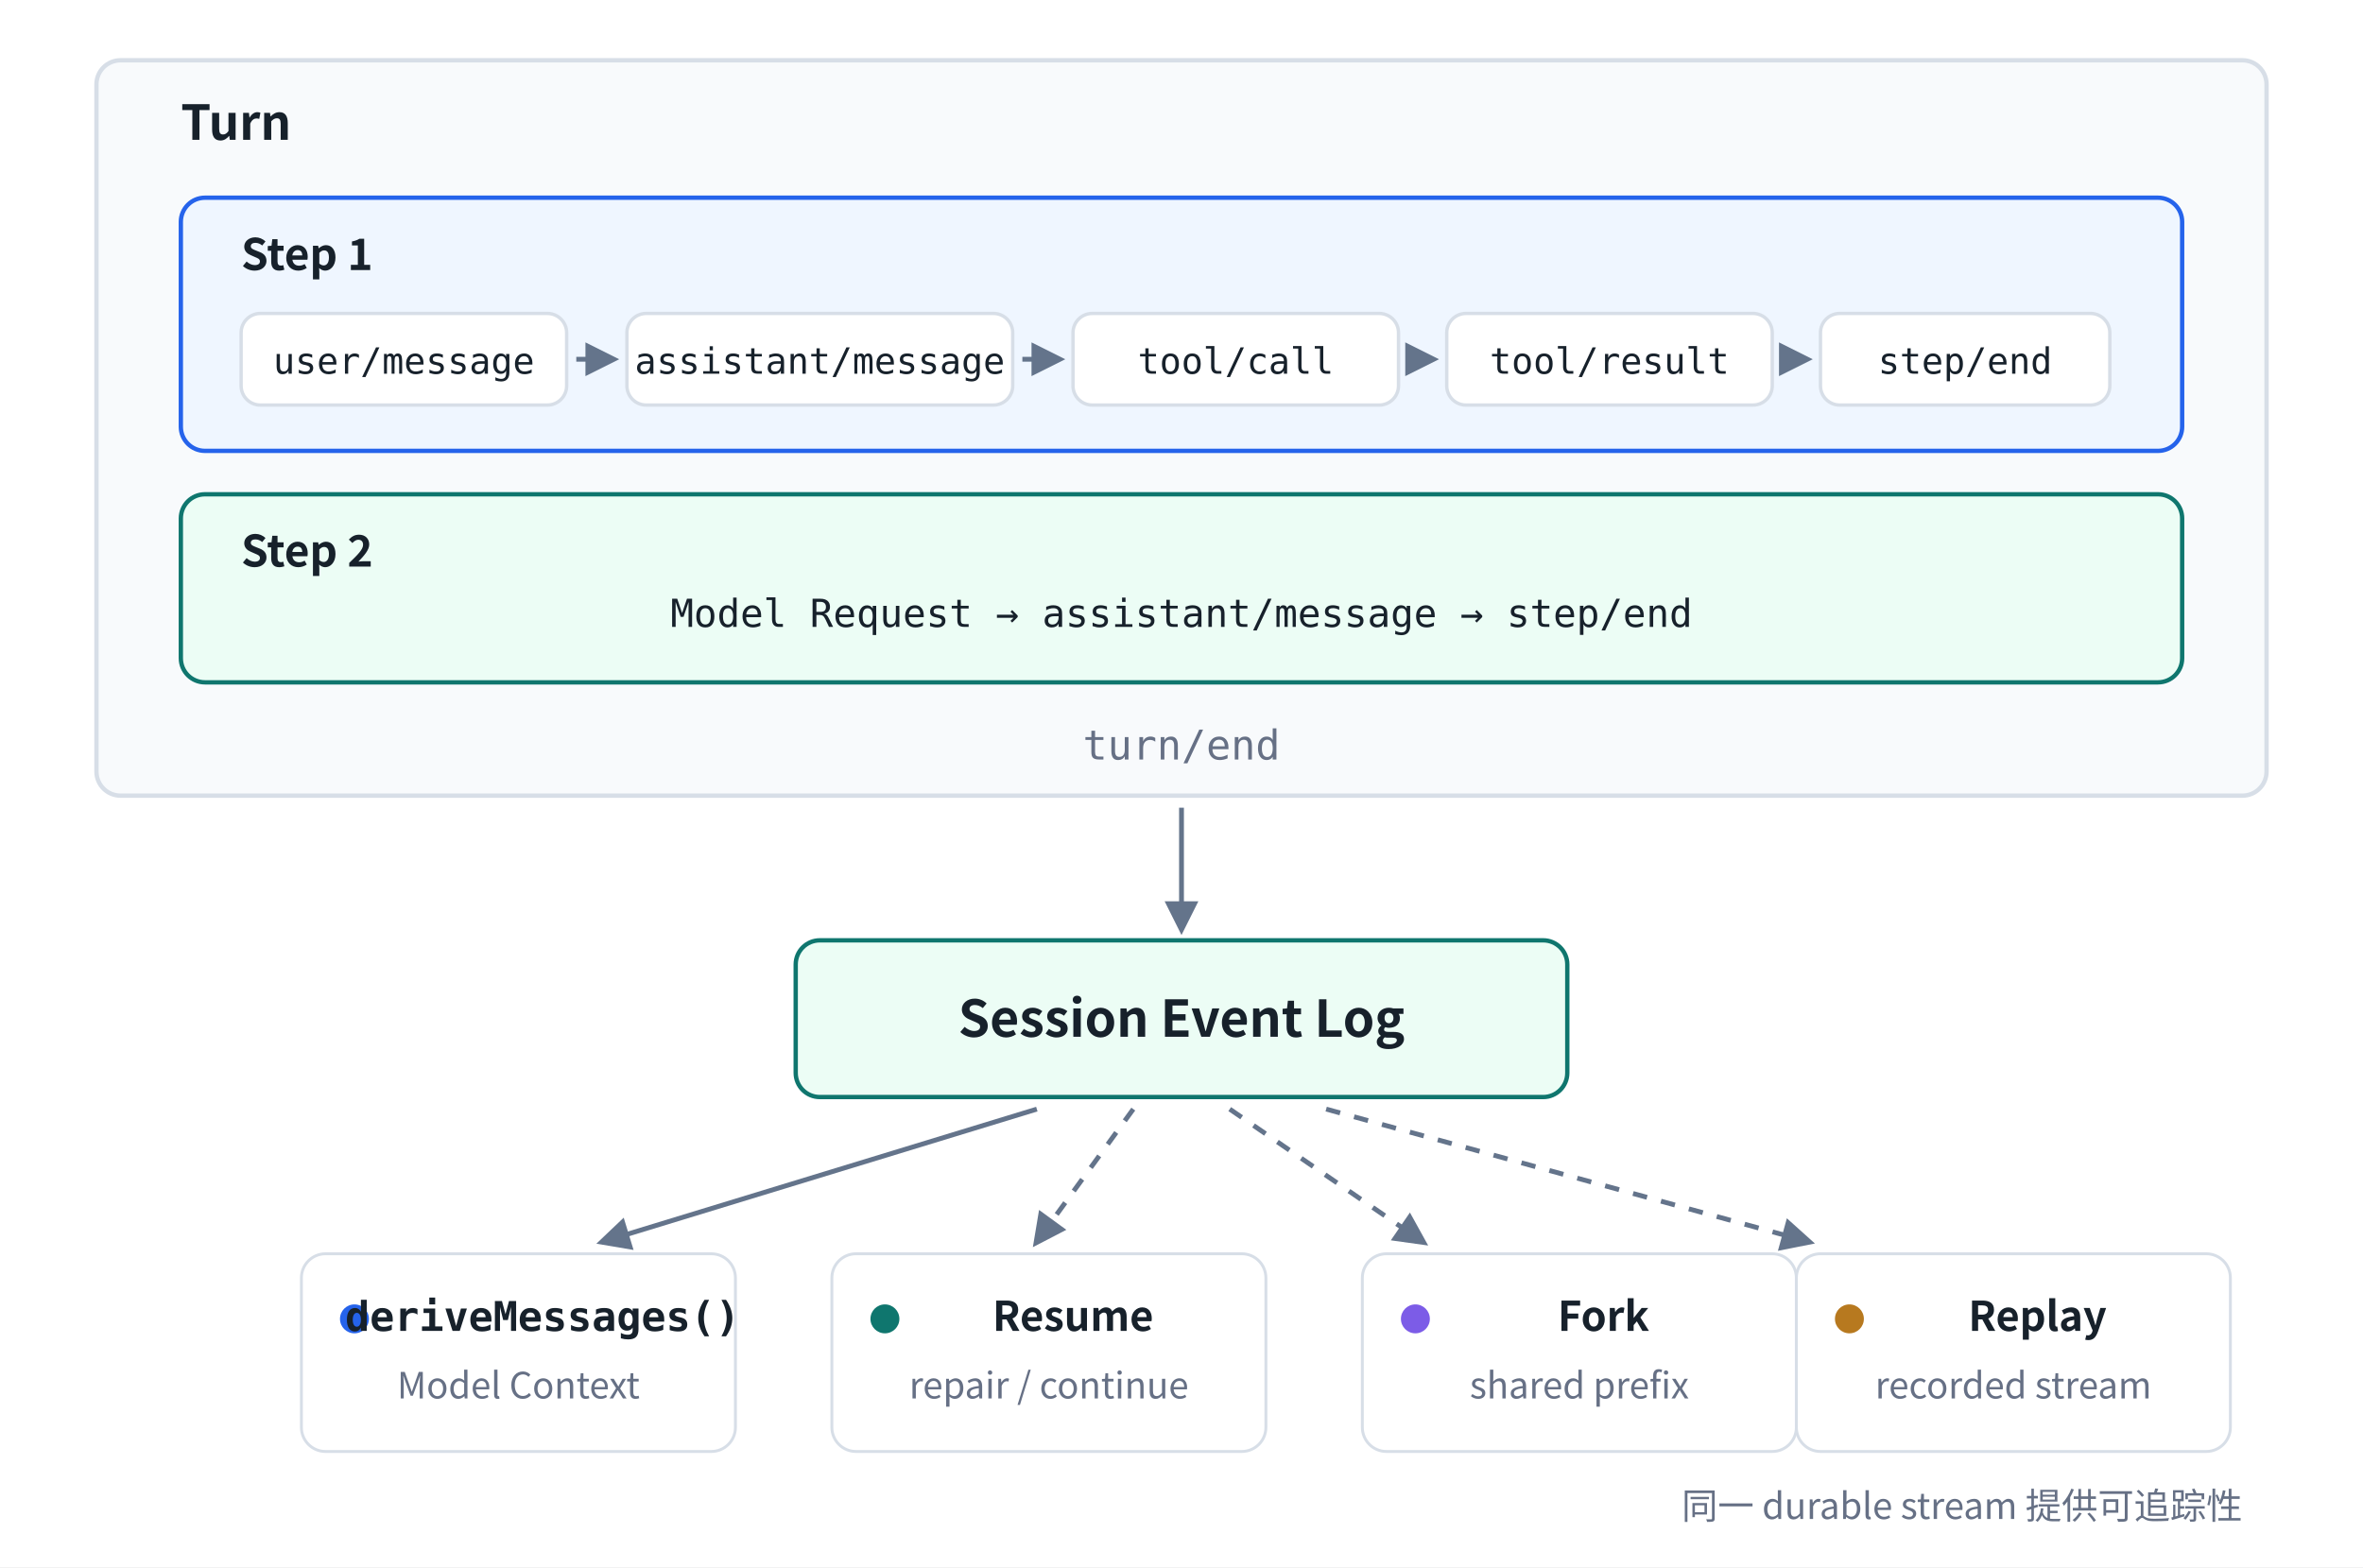
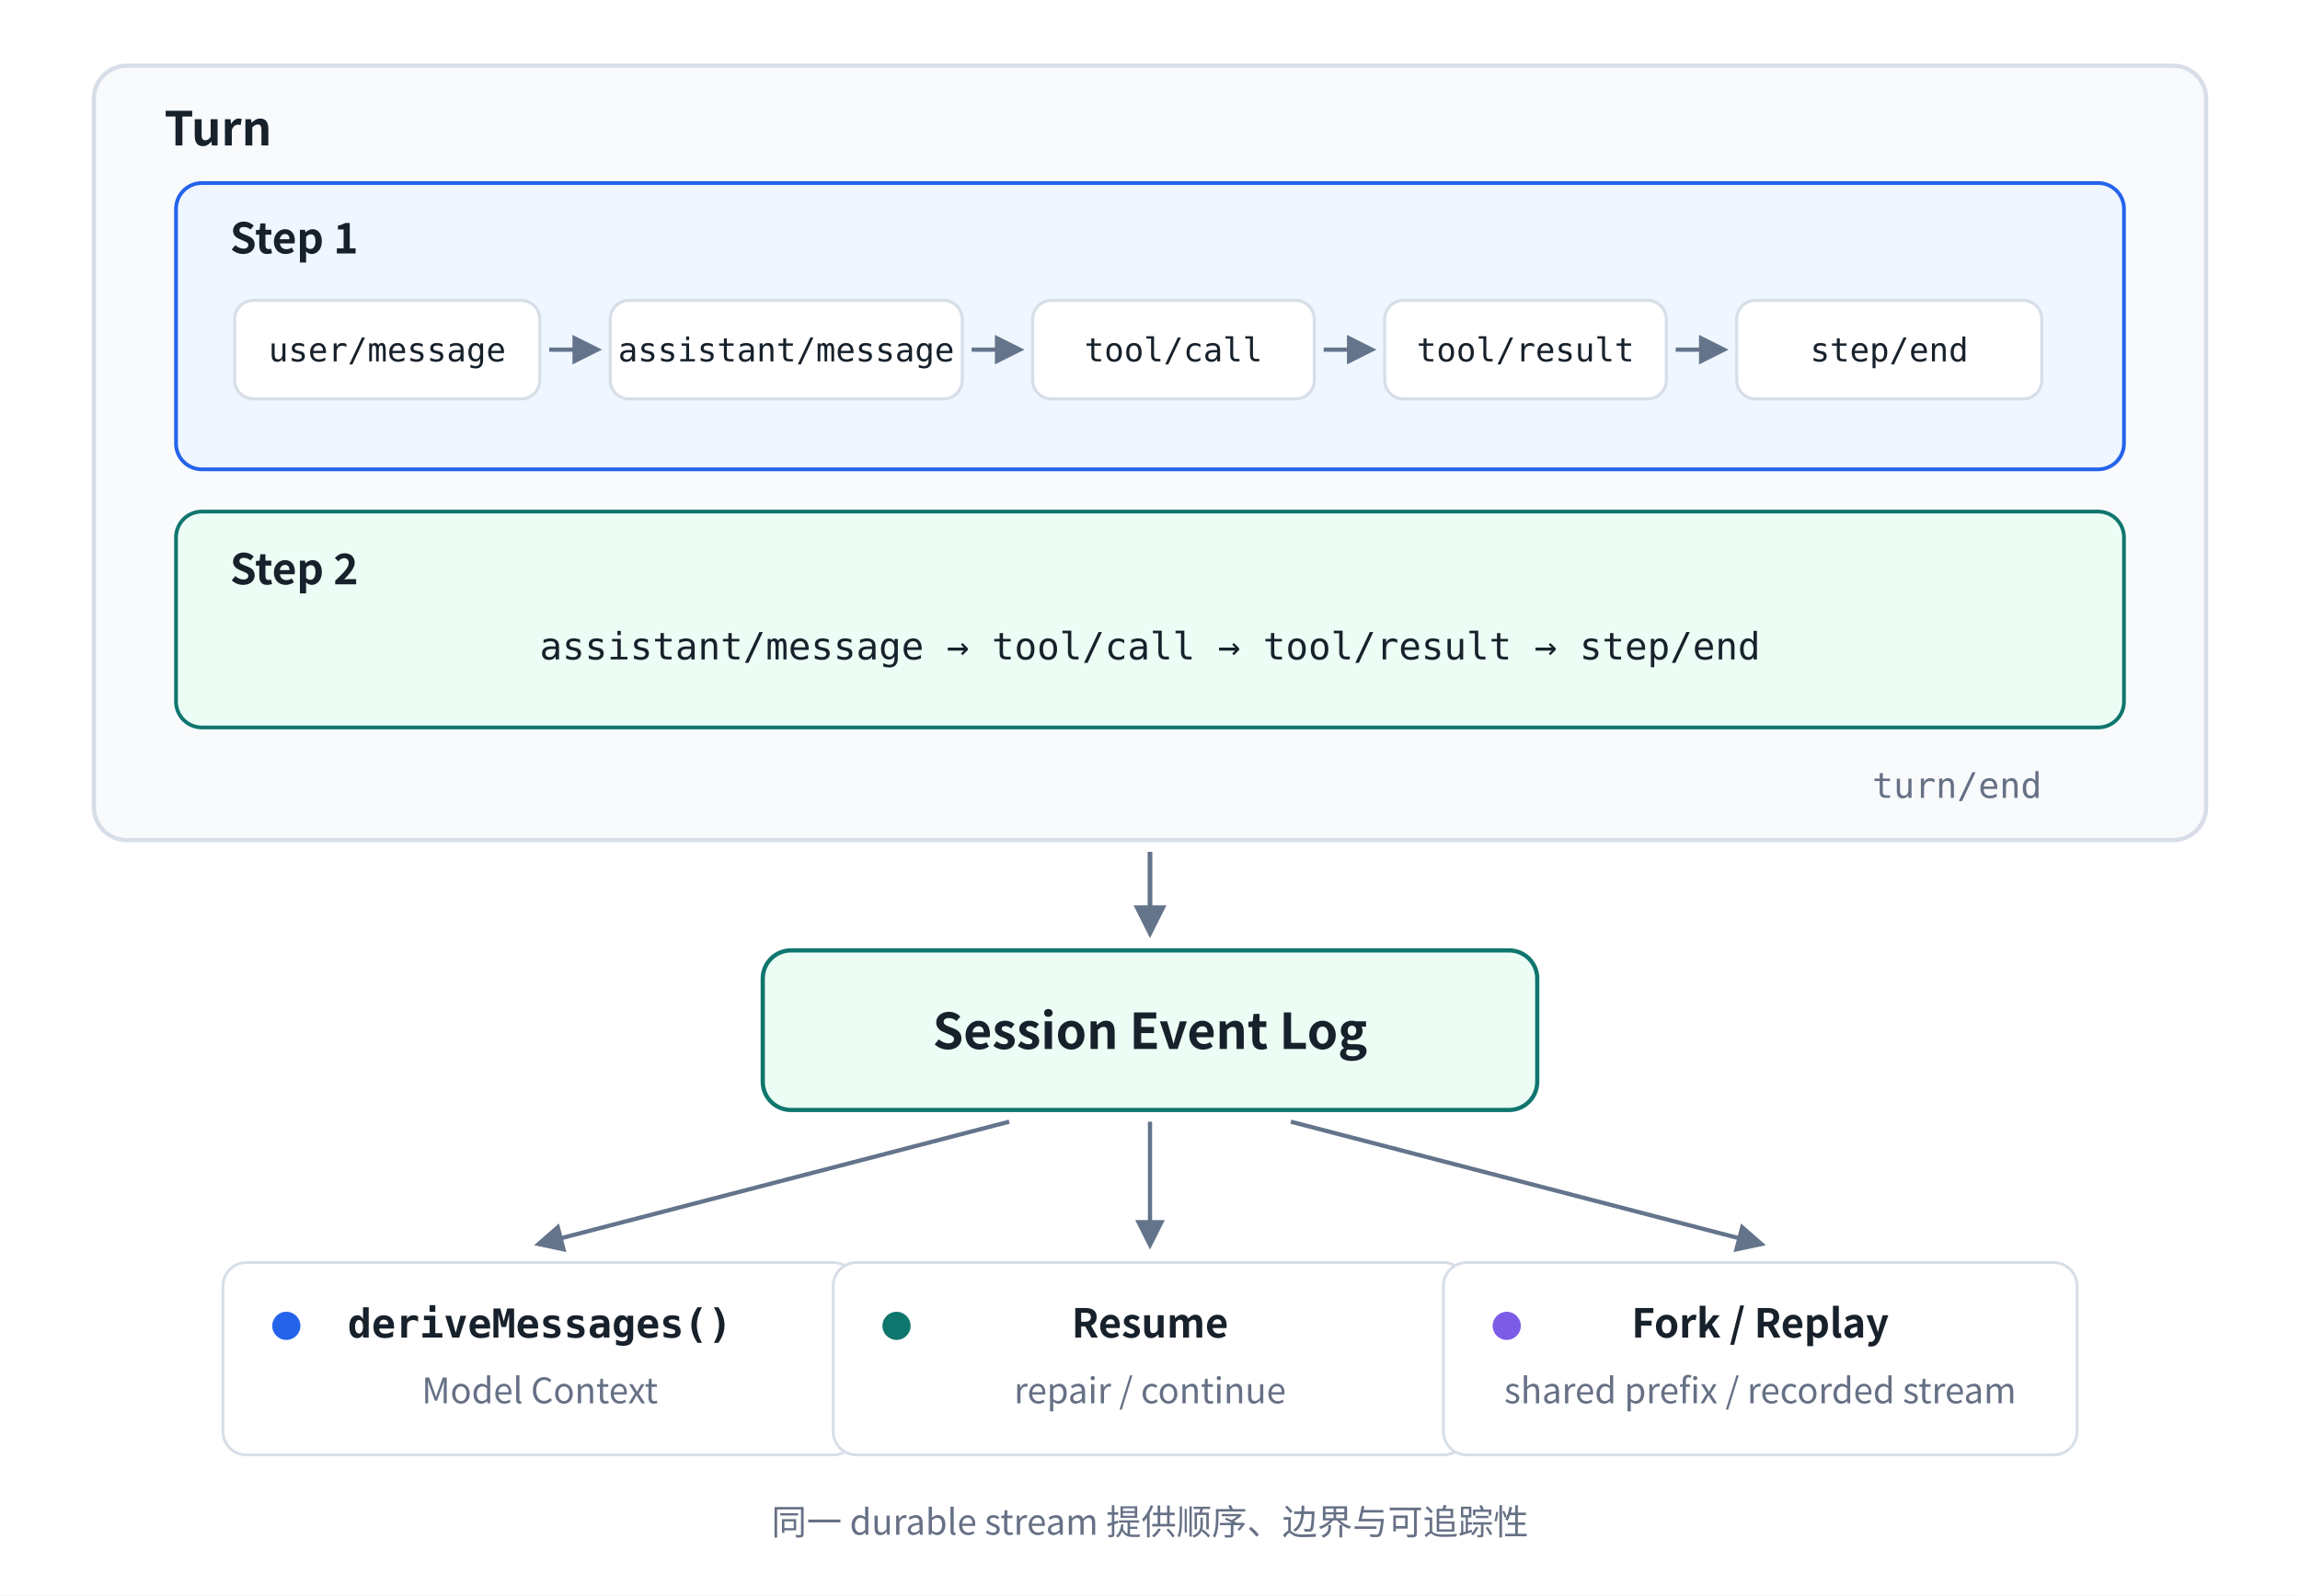
- <svg xmlns="http://www.w3.org/2000/svg" viewBox="0 0 980 650" role="img">
-   <rect width="980" height="650" fill="#FFFFFF" />
+ <svg xmlns="http://www.w3.org/2000/svg" viewBox="0 0 980 680" role="img" aria-labelledby="title desc">
  <defs>
-     <marker id="arrow" viewBox="0 0 10 10" refX="8" refY="5" markerWidth="7" markerHeight="7" orient="auto-start-reverse">
-       <path d="M 0 0 L 10 5 L 0 10 z" fill="#64748B" />
+     <marker id="arrow" viewBox="0 0 10 10" refX="8" refY="5" markerWidth="7" markerHeight="7" orient="auto">
+       <path d="M0 0L10 5L0 10Z" fill="#64748B" />
    </marker>
  </defs>
-   <rect x="40" y="25" width="900" height="305" rx="10" fill="#F8FAFC" stroke="#D7DEE7" stroke-width="1.8" />
-   <text x="75" y="58" fill="#17212B" font-size="20" font-weight="780" text-anchor="start" font-family="'Noto Sans CJK SC','PingFang SC','Microsoft YaHei','Segoe UI',system-ui,sans-serif">Turn</text>
-   <rect x="75" y="82" width="830" height="105" rx="10" fill="#EFF6FF" stroke="#2563EB" stroke-width="1.8" />
-   <text x="100" y="112" fill="#17212B" font-size="18" font-weight="750" text-anchor="start" font-family="'Noto Sans CJK SC','PingFang SC','Microsoft YaHei','Segoe UI',system-ui,sans-serif">Step 1</text>
-   <rect x="100" y="130" width="135" height="38" rx="8" fill="#FFFFFF" stroke="#D7DEE7" stroke-width="1.4" />
-   <text x="167.5" y="155" fill="#17212B" font-size="15" font-weight="400" text-anchor="middle" font-family="ui-monospace,SFMono-Regular,Consolas,monospace">user/message</text>
-   <path d="M239,149 L254,149" fill="none" stroke="#64748B" stroke-width="2" marker-end="url(#arrow)" />
-   <rect x="260" y="130" width="160" height="38" rx="8" fill="#FFFFFF" stroke="#D7DEE7" stroke-width="1.4" />
-   <text x="340.0" y="155" fill="#17212B" font-size="15" font-weight="400" text-anchor="middle" font-family="ui-monospace,SFMono-Regular,Consolas,monospace">assistant/message</text>
-   <path d="M424,149 L439,149" fill="none" stroke="#64748B" stroke-width="2" marker-end="url(#arrow)" />
-   <rect x="445" y="130" width="135" height="38" rx="8" fill="#FFFFFF" stroke="#D7DEE7" stroke-width="1.4" />
-   <text x="512.5" y="155" fill="#17212B" font-size="15" font-weight="400" text-anchor="middle" font-family="ui-monospace,SFMono-Regular,Consolas,monospace">tool/call</text>
-   <path d="M584,149 L594,149" fill="none" stroke="#64748B" stroke-width="2" marker-end="url(#arrow)" />
-   <rect x="600" y="130" width="135" height="38" rx="8" fill="#FFFFFF" stroke="#D7DEE7" stroke-width="1.4" />
-   <text x="667.5" y="155" fill="#17212B" font-size="15" font-weight="400" text-anchor="middle" font-family="ui-monospace,SFMono-Regular,Consolas,monospace">tool/result</text>
-   <path d="M739,149 L749,149" fill="none" stroke="#64748B" stroke-width="2" marker-end="url(#arrow)" />
-   <rect x="755" y="130" width="120" height="38" rx="8" fill="#FFFFFF" stroke="#D7DEE7" stroke-width="1.4" />
-   <text x="815.0" y="155" fill="#17212B" font-size="15" font-weight="400" text-anchor="middle" font-family="ui-monospace,SFMono-Regular,Consolas,monospace">step/end</text>
-   <rect x="75" y="205" width="830" height="78" rx="10" fill="#ECFDF5" stroke="#0F766E" stroke-width="1.8" />
-   <text x="100" y="235" fill="#17212B" font-size="18" font-weight="750" text-anchor="start" font-family="'Noto Sans CJK SC','PingFang SC','Microsoft YaHei','Segoe UI',system-ui,sans-serif">Step 2</text>
-   <text x="490" y="260" fill="#17212B" font-size="16" font-weight="400" text-anchor="middle" font-family="ui-monospace,SFMono-Regular,Consolas,monospace">Model Request → assistant/message → step/end</text>
-   <text x="490" y="315" fill="#667085" font-size="17" font-weight="400" text-anchor="middle" font-family="ui-monospace,SFMono-Regular,Consolas,monospace">turn/end</text>
-   <path d="M490,335 L490,385" fill="none" stroke="#64748B" stroke-width="2" marker-end="url(#arrow)" />
-   <rect x="330" y="390" width="320" height="65" rx="10" fill="#ECFDF5" stroke="#0F766E" stroke-width="1.8" />
-   <text x="490" y="430" fill="#17212B" font-size="21" font-weight="780" text-anchor="middle" font-family="'Noto Sans CJK SC','PingFang SC','Microsoft YaHei','Segoe UI',system-ui,sans-serif">Session Event Log</text>
-   <path d="M430,460 L250,515" fill="none" stroke="#64748B" stroke-width="2" marker-end="url(#arrow)" />
-   <path d="M470,460 L430,515" fill="none" stroke="#64748B" stroke-width="2" marker-end="url(#arrow)" stroke-dasharray="6 6" />
-   <path d="M510,460 L590,515" fill="none" stroke="#64748B" stroke-width="2" marker-end="url(#arrow)" stroke-dasharray="6 6" />
-   <path d="M550,460 L750,515" fill="none" stroke="#64748B" stroke-width="2" marker-end="url(#arrow)" stroke-dasharray="6 6" />
-   <rect x="125" y="520" width="180" height="82" rx="10" fill="#FFFFFF" stroke="#D7DEE7" stroke-width="1.2" />
-   <circle cx="147" cy="547" r="6" fill="#2563EB" />
-   <text x="225" y="552" fill="#17212B" font-size="17" font-weight="750" text-anchor="middle" font-family="ui-monospace,SFMono-Regular,Consolas,monospace">deriveMessages()</text>
-   <text x="215" y="580" fill="#667085" font-size="15" font-weight="400" text-anchor="middle" font-family="'Noto Sans CJK SC','PingFang SC','Microsoft YaHei','Segoe UI',system-ui,sans-serif">Model Context</text>
-   <rect x="345" y="520" width="180" height="82" rx="10" fill="#FFFFFF" stroke="#D7DEE7" stroke-width="1.2" />
-   <circle cx="367" cy="547" r="6" fill="#0F766E" />
-   <text x="445" y="552" fill="#17212B" font-size="17" font-weight="750" text-anchor="middle" font-family="'Noto Sans CJK SC','PingFang SC','Microsoft YaHei','Segoe UI',system-ui,sans-serif">Resume</text>
-   <text x="435" y="580" fill="#667085" font-size="15" font-weight="400" text-anchor="middle" font-family="'Noto Sans CJK SC','PingFang SC','Microsoft YaHei','Segoe UI',system-ui,sans-serif">repair / continue</text>
-   <rect x="565" y="520" width="180" height="82" rx="10" fill="#FFFFFF" stroke="#D7DEE7" stroke-width="1.2" />
-   <circle cx="587" cy="547" r="6" fill="#7C5CE7" />
-   <text x="665" y="552" fill="#17212B" font-size="17" font-weight="750" text-anchor="middle" font-family="'Noto Sans CJK SC','PingFang SC','Microsoft YaHei','Segoe UI',system-ui,sans-serif">Fork</text>
-   <text x="655" y="580" fill="#667085" font-size="15" font-weight="400" text-anchor="middle" font-family="'Noto Sans CJK SC','PingFang SC','Microsoft YaHei','Segoe UI',system-ui,sans-serif">shared prefix</text>
-   <rect x="745" y="520" width="180" height="82" rx="10" fill="#FFFFFF" stroke="#D7DEE7" stroke-width="1.2" />
-   <circle cx="767" cy="547" r="6" fill="#B7791F" />
-   <text x="845" y="552" fill="#17212B" font-size="17" font-weight="750" text-anchor="middle" font-family="'Noto Sans CJK SC','PingFang SC','Microsoft YaHei','Segoe UI',system-ui,sans-serif">Replay</text>
-   <text x="835" y="580" fill="#667085" font-size="15" font-weight="400" text-anchor="middle" font-family="'Noto Sans CJK SC','PingFang SC','Microsoft YaHei','Segoe UI',system-ui,sans-serif">recorded stream</text>
-   <text x="930" y="630" fill="#667085" font-size="15" font-weight="400" text-anchor="end" font-family="'Noto Sans CJK SC','PingFang SC','Microsoft YaHei','Segoe UI',system-ui,sans-serif">同一 durable stream 提供可追踪性</text>
+   <rect width="980" height="680" fill="#FFFFFF" />
+   <g font-family="'Noto Sans CJK SC','PingFang SC','Microsoft YaHei','Segoe UI',system-ui,sans-serif" fill="#17212B">
+     <rect x="40" y="28" width="900" height="330" rx="14" fill="#F8FAFC" stroke="#D7DEE7" stroke-width="1.8" />
+     <text x="70" y="62" font-size="20" font-weight="780">Turn</text>
+     <rect x="75" y="78" width="830" height="122" rx="11" fill="#EFF6FF" stroke="#2563EB" stroke-width="1.6" />
+     <text x="98" y="108" font-size="18" font-weight="750">Step 1</text>
+     <g fill="#FFFFFF" stroke="#D7DEE7" stroke-width="1.3">
+       <rect x="100" y="128" width="130" height="42" rx="8" />
+       <rect x="260" y="128" width="150" height="42" rx="8" />
+       <rect x="440" y="128" width="120" height="42" rx="8" />
+       <rect x="590" y="128" width="120" height="42" rx="8" />
+       <rect x="740" y="128" width="130" height="42" rx="8" />
+     </g>
+     <g font-family="ui-monospace,SFMono-Regular,Consolas,monospace" font-size="14" text-anchor="middle">
+       <text x="165" y="154">user/message</text>
+       <text x="335" y="154">assistant/message</text>
+       <text x="500" y="154">tool/call</text>
+       <text x="650" y="154">tool/result</text>
+       <text x="805" y="154">step/end</text>
+     </g>
+     <g fill="none" stroke="#64748B" stroke-width="1.8" marker-end="url(#arrow)">
+       <path d="M234 149H254" />
+       <path d="M414 149H434" />
+       <path d="M564 149H584" />
+       <path d="M714 149H734" />
+     </g>
+     <rect x="75" y="218" width="830" height="92" rx="11" fill="#ECFDF5" stroke="#0F766E" stroke-width="1.6" />
+     <text x="98" y="249" font-size="18" font-weight="750">Step 2</text>
+     <text x="490" y="281" text-anchor="middle" font-size="16" font-family="ui-monospace,SFMono-Regular,Consolas,monospace">assistant/message → tool/call → tool/result → step/end</text>
+     <text x="870" y="340" text-anchor="end" font-size="15" fill="#667085" font-family="ui-monospace,SFMono-Regular,Consolas,monospace">turn/end</text>
+     <path d="M490 363V397" fill="none" stroke="#64748B" stroke-width="2" marker-end="url(#arrow)" />
+     <rect x="325" y="405" width="330" height="68" rx="12" fill="#ECFDF5" stroke="#0F766E" stroke-width="1.8" />
+     <text x="490" y="447" text-anchor="middle" font-size="21" font-weight="780">Session Event Log</text>
+     <g fill="none" stroke="#64748B" stroke-width="1.8" marker-end="url(#arrow)">
+       <path d="M430 478L230 530" />
+       <path d="M490 478V530" />
+       <path d="M550 478L750 530" />
+     </g>
+     <g fill="#FFFFFF" stroke="#D7DEE7" stroke-width="1.2">
+       <rect x="95" y="538" width="270" height="82" rx="10" />
+       <rect x="355" y="538" width="270" height="82" rx="10" />
+       <rect x="615" y="538" width="270" height="82" rx="10" />
+     </g>
+     <circle cx="122" cy="565" r="6" fill="#2563EB" />
+     <circle cx="382" cy="565" r="6" fill="#0F766E" />
+     <circle cx="642" cy="565" r="6" fill="#7C5CE7" />
+     <text x="230" y="570" text-anchor="middle" font-size="17" font-weight="750" font-family="ui-monospace,SFMono-Regular,Consolas,monospace">deriveMessages()</text>
+     <text x="490" y="570" text-anchor="middle" font-size="17" font-weight="750">Resume</text>
+     <text x="750" y="570" text-anchor="middle" font-size="17" font-weight="750">Fork / Replay</text>
+     <text x="230" y="598" text-anchor="middle" font-size="15" fill="#667085">Model Context</text>
+     <text x="490" y="598" text-anchor="middle" font-size="15" fill="#667085">repair / continue</text>
+     <text x="750" y="598" text-anchor="middle" font-size="15" fill="#667085">shared prefix / recorded stream</text>
+     <text x="490" y="654" text-anchor="middle" font-size="15" fill="#667085">同一 durable stream 提供顺序、边界与可追踪性</text>
+   </g>
</svg>
